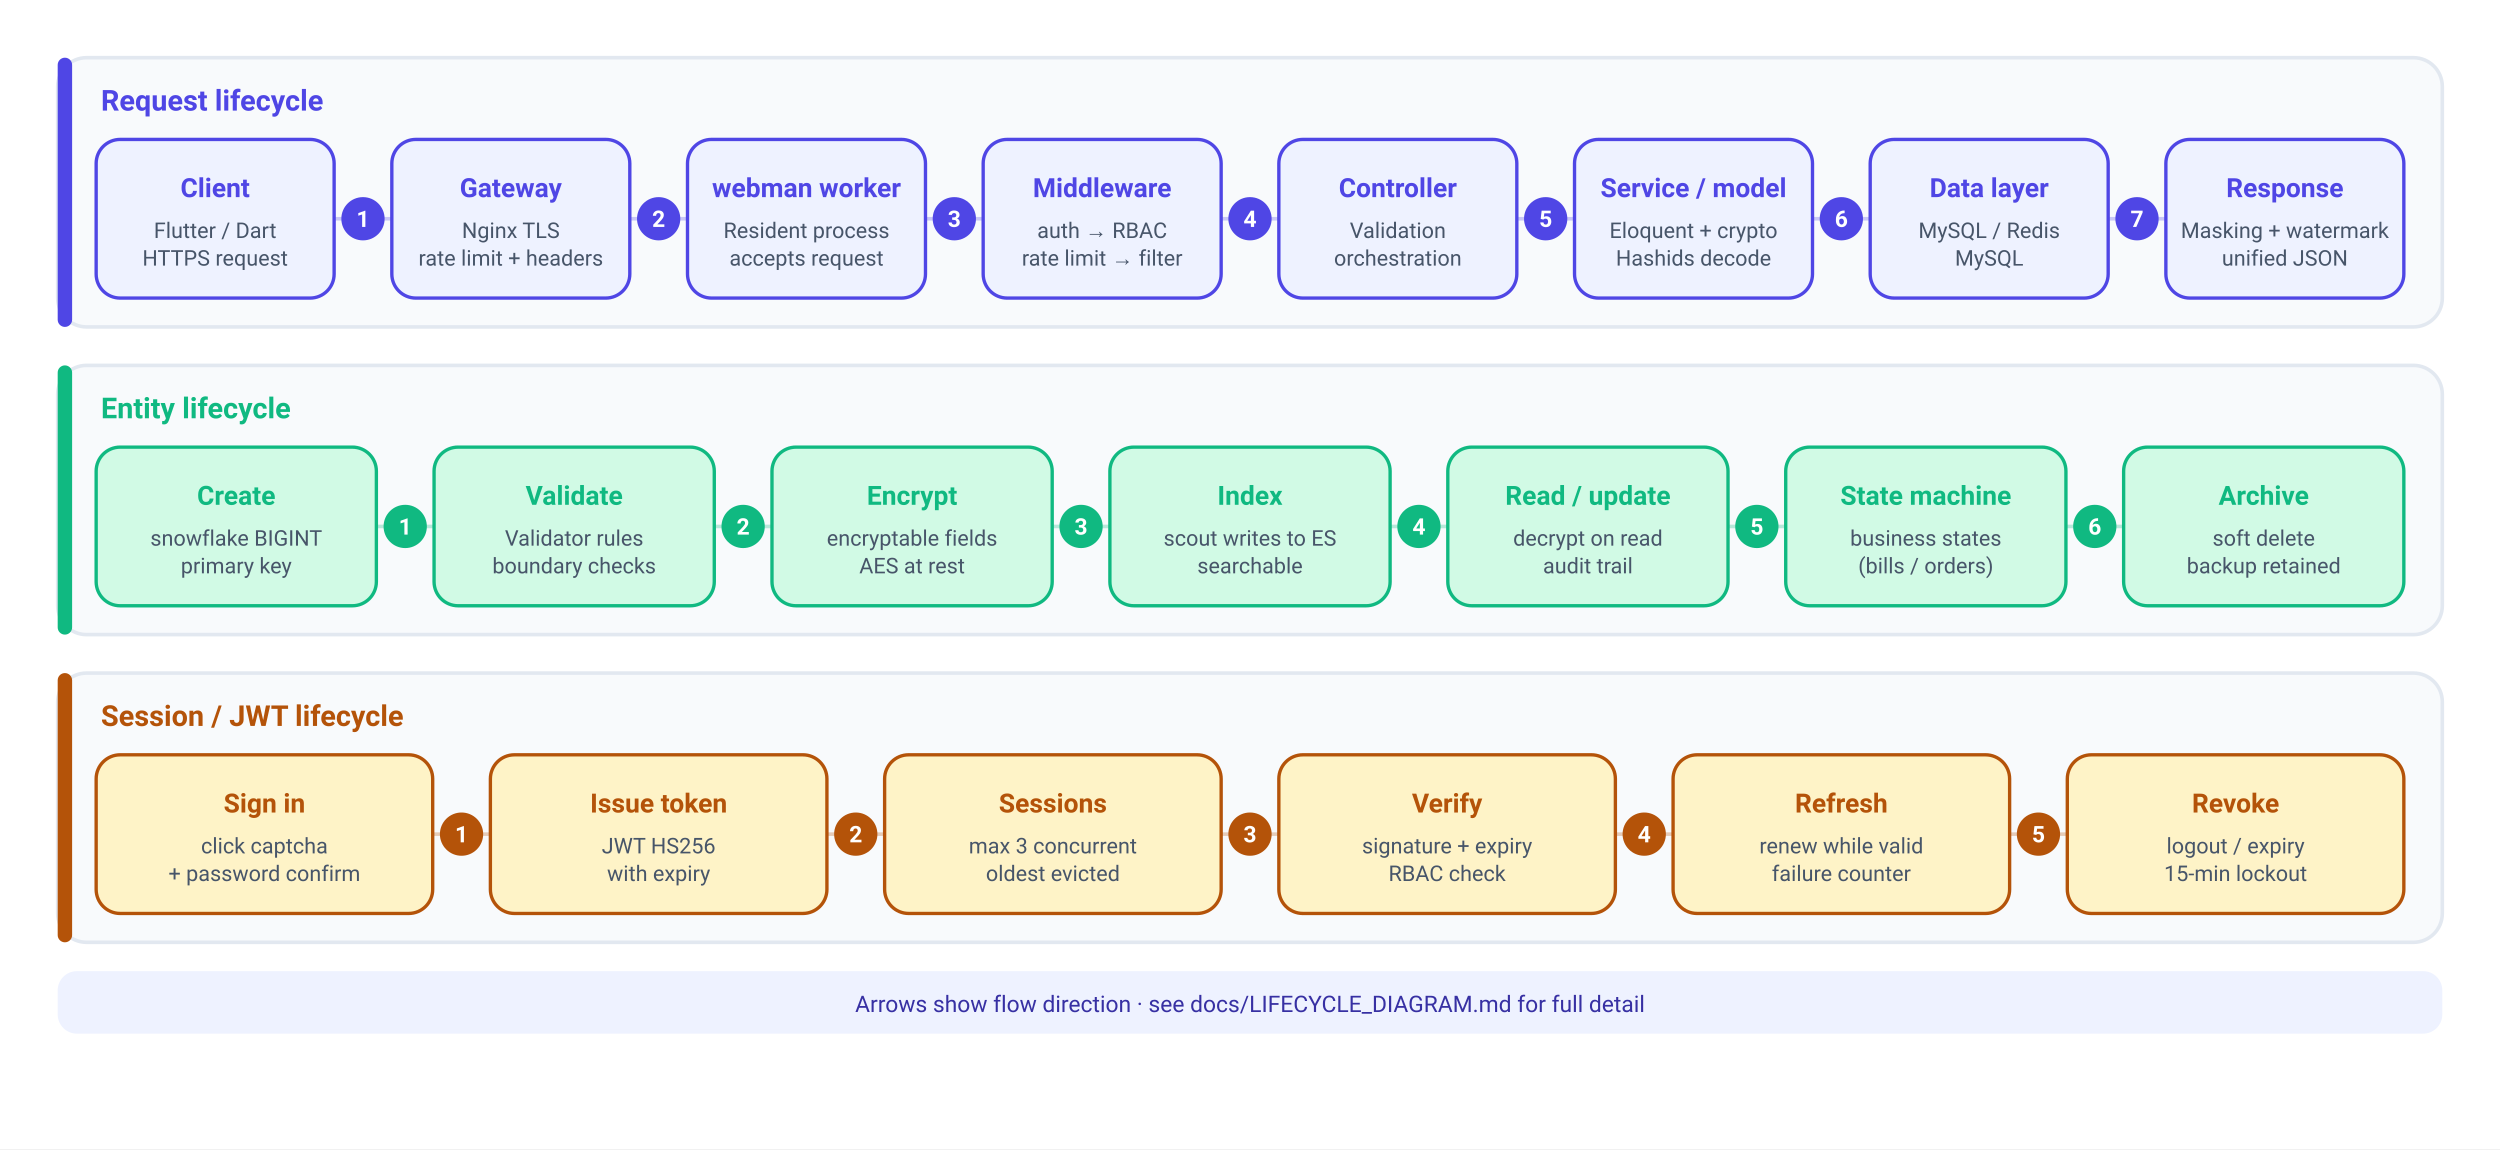
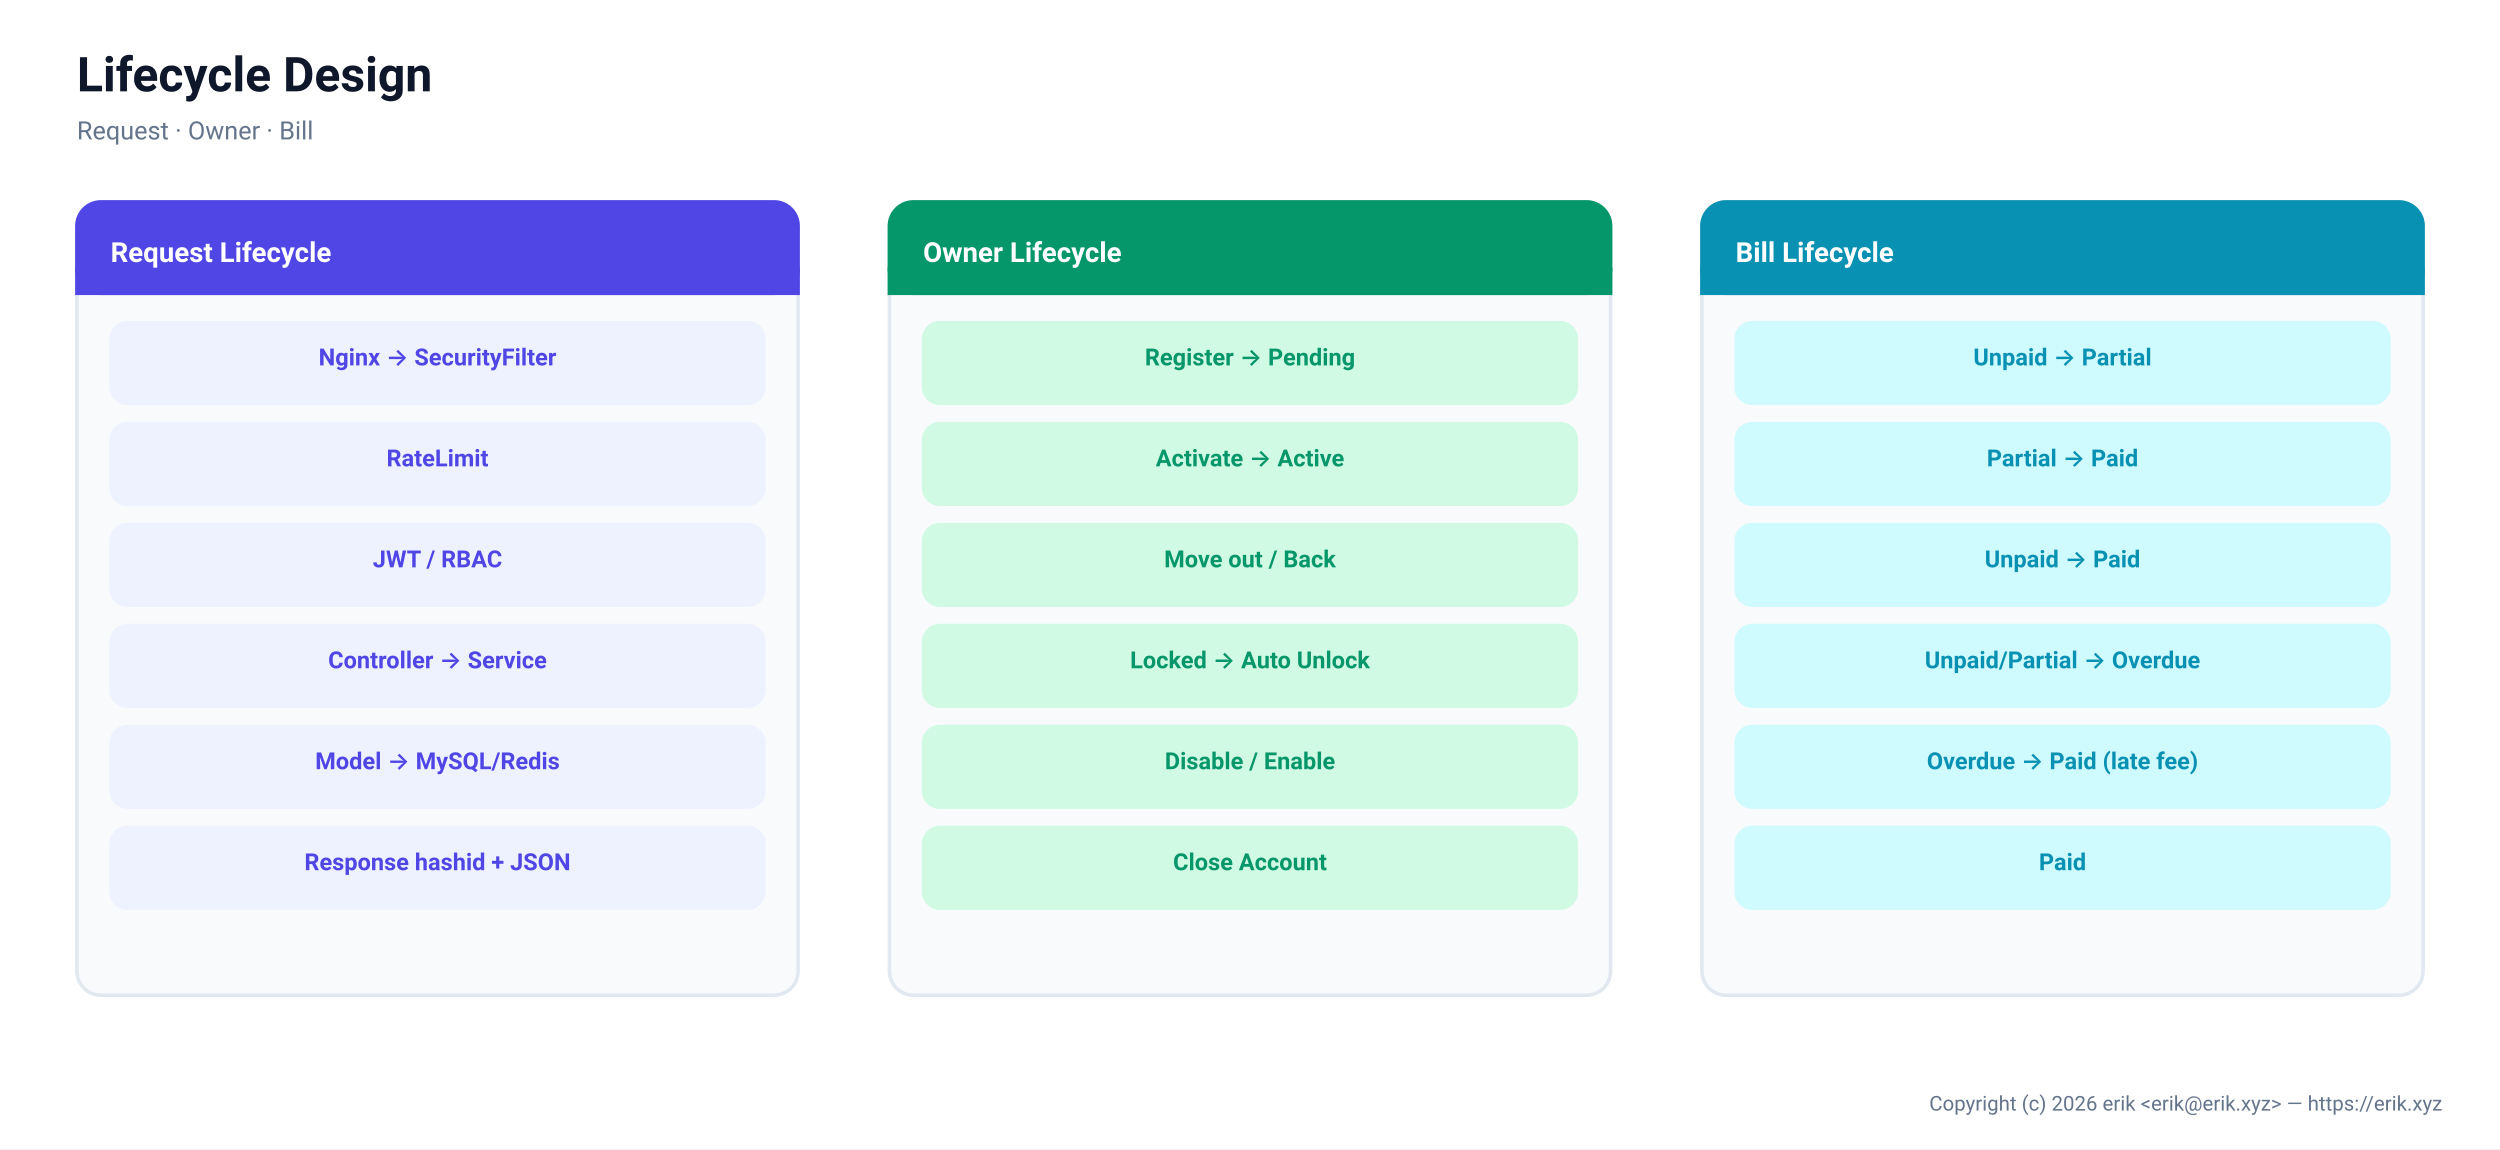
<svg xmlns="http://www.w3.org/2000/svg" viewBox="0 0 1040 478" width="1040" height="478" role="img">
-   <defs>
-     <marker id="arrow" viewBox="0 0 10 10" refX="9" refY="5" markerWidth="6" markerHeight="6" orient="auto-start-reverse">
-       <path d="M0 0L10 5L0 10z" fill="#C7D2FE" />
-     </marker>
-     <marker id="arroww" viewBox="0 0 10 10" refX="9" refY="5" markerWidth="5.5" markerHeight="5.5" orient="auto-start-reverse">
-       <path d="M0 0L10 5L0 10z" fill="#FFFFFF" />
-     </marker>
-   </defs>
-   <rect width="1040" height="478" fill="#FFFFFF" />
-   <rect x="24" y="24" width="992" height="112" rx="12" fill="#F8FAFC" stroke="#E2E8F0" stroke-width="1.5" />
-   <rect x="24" y="24" width="6" height="112" rx="3" fill="#4F46E5" />
-   <text x="42" y="46" font-family="system-ui,-apple-system,'Segoe UI',Roboto,'Helvetica Neue',Arial,'Noto Sans',sans-serif" font-size="12" fill="#4F46E5" text-anchor="start" font-weight="700">Request lifecycle</text>
-   <path d="M48 91.0L1000.0 91.0" fill="none" stroke="#4F46E5" stroke-width="1.5" opacity=".28" />
-   <rect x="40.0" y="58" width="99.0" height="66" rx="10" fill="#EEF2FF" stroke="#4F46E5" stroke-width="1.4" />
-   <text x="89.5" y="82" font-family="system-ui,-apple-system,'Segoe UI',Roboto,'Helvetica Neue',Arial,'Noto Sans',sans-serif" font-size="11" fill="#4F46E5" text-anchor="middle" font-weight="700">Client</text>
-   <text x="89.5" y="99.0" font-family="system-ui,-apple-system,'Segoe UI',Roboto,'Helvetica Neue',Arial,'Noto Sans',sans-serif" font-size="9" fill="#475569" text-anchor="middle" font-weight="400">Flutter / Dart</text>
-   <text x="89.5" y="110.5" font-family="system-ui,-apple-system,'Segoe UI',Roboto,'Helvetica Neue',Arial,'Noto Sans',sans-serif" font-size="9" fill="#475569" text-anchor="middle" font-weight="400">HTTPS request</text>
-   <circle cx="151.0" cy="91.0" r="9" fill="#4F46E5" />
-   <text x="151.0" y="94.4" font-family="system-ui,-apple-system,'Segoe UI',Roboto,'Helvetica Neue',Arial,'Noto Sans',sans-serif" font-size="9.5" fill="#FFFFFF" text-anchor="middle" font-weight="700">1</text>
-   <rect x="163.0" y="58" width="99.0" height="66" rx="10" fill="#EEF2FF" stroke="#4F46E5" stroke-width="1.4" />
-   <text x="212.5" y="82" font-family="system-ui,-apple-system,'Segoe UI',Roboto,'Helvetica Neue',Arial,'Noto Sans',sans-serif" font-size="11" fill="#4F46E5" text-anchor="middle" font-weight="700">Gateway</text>
-   <text x="212.5" y="99.0" font-family="system-ui,-apple-system,'Segoe UI',Roboto,'Helvetica Neue',Arial,'Noto Sans',sans-serif" font-size="9" fill="#475569" text-anchor="middle" font-weight="400">Nginx TLS</text>
-   <text x="212.5" y="110.5" font-family="system-ui,-apple-system,'Segoe UI',Roboto,'Helvetica Neue',Arial,'Noto Sans',sans-serif" font-size="9" fill="#475569" text-anchor="middle" font-weight="400">rate limit + headers</text>
-   <circle cx="274.0" cy="91.0" r="9" fill="#4F46E5" />
-   <text x="274.0" y="94.4" font-family="system-ui,-apple-system,'Segoe UI',Roboto,'Helvetica Neue',Arial,'Noto Sans',sans-serif" font-size="9.5" fill="#FFFFFF" text-anchor="middle" font-weight="700">2</text>
-   <rect x="286.0" y="58" width="99.0" height="66" rx="10" fill="#EEF2FF" stroke="#4F46E5" stroke-width="1.4" />
-   <text x="335.5" y="82" font-family="system-ui,-apple-system,'Segoe UI',Roboto,'Helvetica Neue',Arial,'Noto Sans',sans-serif" font-size="11" fill="#4F46E5" text-anchor="middle" font-weight="700">webman worker</text>
-   <text x="335.5" y="99.0" font-family="system-ui,-apple-system,'Segoe UI',Roboto,'Helvetica Neue',Arial,'Noto Sans',sans-serif" font-size="9" fill="#475569" text-anchor="middle" font-weight="400">Resident process</text>
-   <text x="335.5" y="110.5" font-family="system-ui,-apple-system,'Segoe UI',Roboto,'Helvetica Neue',Arial,'Noto Sans',sans-serif" font-size="9" fill="#475569" text-anchor="middle" font-weight="400">accepts request</text>
-   <circle cx="397.0" cy="91.0" r="9" fill="#4F46E5" />
-   <text x="397.0" y="94.4" font-family="system-ui,-apple-system,'Segoe UI',Roboto,'Helvetica Neue',Arial,'Noto Sans',sans-serif" font-size="9.5" fill="#FFFFFF" text-anchor="middle" font-weight="700">3</text>
-   <rect x="409.0" y="58" width="99.0" height="66" rx="10" fill="#EEF2FF" stroke="#4F46E5" stroke-width="1.4" />
-   <text x="458.5" y="82" font-family="system-ui,-apple-system,'Segoe UI',Roboto,'Helvetica Neue',Arial,'Noto Sans',sans-serif" font-size="11" fill="#4F46E5" text-anchor="middle" font-weight="700">Middleware</text>
-   <text x="458.5" y="99.0" font-family="system-ui,-apple-system,'Segoe UI',Roboto,'Helvetica Neue',Arial,'Noto Sans',sans-serif" font-size="9" fill="#475569" text-anchor="middle" font-weight="400">auth → RBAC</text>
-   <text x="458.5" y="110.5" font-family="system-ui,-apple-system,'Segoe UI',Roboto,'Helvetica Neue',Arial,'Noto Sans',sans-serif" font-size="9" fill="#475569" text-anchor="middle" font-weight="400">rate limit → filter</text>
-   <circle cx="520.0" cy="91.0" r="9" fill="#4F46E5" />
-   <text x="520.0" y="94.4" font-family="system-ui,-apple-system,'Segoe UI',Roboto,'Helvetica Neue',Arial,'Noto Sans',sans-serif" font-size="9.5" fill="#FFFFFF" text-anchor="middle" font-weight="700">4</text>
-   <rect x="532.0" y="58" width="99.0" height="66" rx="10" fill="#EEF2FF" stroke="#4F46E5" stroke-width="1.4" />
-   <text x="581.5" y="82" font-family="system-ui,-apple-system,'Segoe UI',Roboto,'Helvetica Neue',Arial,'Noto Sans',sans-serif" font-size="11" fill="#4F46E5" text-anchor="middle" font-weight="700">Controller</text>
-   <text x="581.5" y="99.0" font-family="system-ui,-apple-system,'Segoe UI',Roboto,'Helvetica Neue',Arial,'Noto Sans',sans-serif" font-size="9" fill="#475569" text-anchor="middle" font-weight="400">Validation</text>
-   <text x="581.5" y="110.5" font-family="system-ui,-apple-system,'Segoe UI',Roboto,'Helvetica Neue',Arial,'Noto Sans',sans-serif" font-size="9" fill="#475569" text-anchor="middle" font-weight="400">orchestration</text>
-   <circle cx="643.0" cy="91.0" r="9" fill="#4F46E5" />
-   <text x="643.0" y="94.4" font-family="system-ui,-apple-system,'Segoe UI',Roboto,'Helvetica Neue',Arial,'Noto Sans',sans-serif" font-size="9.5" fill="#FFFFFF" text-anchor="middle" font-weight="700">5</text>
-   <rect x="655.0" y="58" width="99.0" height="66" rx="10" fill="#EEF2FF" stroke="#4F46E5" stroke-width="1.4" />
-   <text x="704.5" y="82" font-family="system-ui,-apple-system,'Segoe UI',Roboto,'Helvetica Neue',Arial,'Noto Sans',sans-serif" font-size="11" fill="#4F46E5" text-anchor="middle" font-weight="700">Service / model</text>
-   <text x="704.5" y="99.0" font-family="system-ui,-apple-system,'Segoe UI',Roboto,'Helvetica Neue',Arial,'Noto Sans',sans-serif" font-size="9" fill="#475569" text-anchor="middle" font-weight="400">Eloquent + crypto</text>
-   <text x="704.5" y="110.5" font-family="system-ui,-apple-system,'Segoe UI',Roboto,'Helvetica Neue',Arial,'Noto Sans',sans-serif" font-size="9" fill="#475569" text-anchor="middle" font-weight="400">Hashids decode</text>
-   <circle cx="766.0" cy="91.0" r="9" fill="#4F46E5" />
-   <text x="766.0" y="94.4" font-family="system-ui,-apple-system,'Segoe UI',Roboto,'Helvetica Neue',Arial,'Noto Sans',sans-serif" font-size="9.5" fill="#FFFFFF" text-anchor="middle" font-weight="700">6</text>
-   <rect x="778.0" y="58" width="99.0" height="66" rx="10" fill="#EEF2FF" stroke="#4F46E5" stroke-width="1.4" />
-   <text x="827.5" y="82" font-family="system-ui,-apple-system,'Segoe UI',Roboto,'Helvetica Neue',Arial,'Noto Sans',sans-serif" font-size="11" fill="#4F46E5" text-anchor="middle" font-weight="700">Data layer</text>
-   <text x="827.5" y="99.0" font-family="system-ui,-apple-system,'Segoe UI',Roboto,'Helvetica Neue',Arial,'Noto Sans',sans-serif" font-size="9" fill="#475569" text-anchor="middle" font-weight="400">MySQL / Redis</text>
-   <text x="827.5" y="110.5" font-family="system-ui,-apple-system,'Segoe UI',Roboto,'Helvetica Neue',Arial,'Noto Sans',sans-serif" font-size="9" fill="#475569" text-anchor="middle" font-weight="400">MySQL</text>
-   <circle cx="889.0" cy="91.0" r="9" fill="#4F46E5" />
-   <text x="889.0" y="94.4" font-family="system-ui,-apple-system,'Segoe UI',Roboto,'Helvetica Neue',Arial,'Noto Sans',sans-serif" font-size="9.5" fill="#FFFFFF" text-anchor="middle" font-weight="700">7</text>
-   <rect x="901.0" y="58" width="99.0" height="66" rx="10" fill="#EEF2FF" stroke="#4F46E5" stroke-width="1.4" />
-   <text x="950.5" y="82" font-family="system-ui,-apple-system,'Segoe UI',Roboto,'Helvetica Neue',Arial,'Noto Sans',sans-serif" font-size="11" fill="#4F46E5" text-anchor="middle" font-weight="700">Response</text>
-   <text x="950.5" y="99.0" font-family="system-ui,-apple-system,'Segoe UI',Roboto,'Helvetica Neue',Arial,'Noto Sans',sans-serif" font-size="9" fill="#475569" text-anchor="middle" font-weight="400">Masking + watermark</text>
-   <text x="950.5" y="110.5" font-family="system-ui,-apple-system,'Segoe UI',Roboto,'Helvetica Neue',Arial,'Noto Sans',sans-serif" font-size="9" fill="#475569" text-anchor="middle" font-weight="400">unified JSON</text>
-   <rect x="24" y="152" width="992" height="112" rx="12" fill="#F8FAFC" stroke="#E2E8F0" stroke-width="1.5" />
-   <rect x="24" y="152" width="6" height="112" rx="3" fill="#10B981" />
-   <text x="42" y="174" font-family="system-ui,-apple-system,'Segoe UI',Roboto,'Helvetica Neue',Arial,'Noto Sans',sans-serif" font-size="12" fill="#10B981" text-anchor="start" font-weight="700">Entity lifecycle</text>
-   <path d="M48 219.0L1000.0 219.0" fill="none" stroke="#10B981" stroke-width="1.5" opacity=".28" />
-   <rect x="40.0" y="186" width="116.571" height="66" rx="10" fill="#D1FAE5" stroke="#10B981" stroke-width="1.4" />
-   <text x="98.286" y="210" font-family="system-ui,-apple-system,'Segoe UI',Roboto,'Helvetica Neue',Arial,'Noto Sans',sans-serif" font-size="11" fill="#10B981" text-anchor="middle" font-weight="700">Create</text>
-   <text x="98.286" y="227.0" font-family="system-ui,-apple-system,'Segoe UI',Roboto,'Helvetica Neue',Arial,'Noto Sans',sans-serif" font-size="9" fill="#475569" text-anchor="middle" font-weight="400">snowflake BIGINT</text>
-   <text x="98.286" y="238.5" font-family="system-ui,-apple-system,'Segoe UI',Roboto,'Helvetica Neue',Arial,'Noto Sans',sans-serif" font-size="9" fill="#475569" text-anchor="middle" font-weight="400">primary key</text>
-   <circle cx="168.571" cy="219.0" r="9" fill="#10B981" />
-   <text x="168.571" y="222.4" font-family="system-ui,-apple-system,'Segoe UI',Roboto,'Helvetica Neue',Arial,'Noto Sans',sans-serif" font-size="9.5" fill="#FFFFFF" text-anchor="middle" font-weight="700">1</text>
-   <rect x="180.571" y="186" width="116.571" height="66" rx="10" fill="#D1FAE5" stroke="#10B981" stroke-width="1.4" />
-   <text x="238.857" y="210" font-family="system-ui,-apple-system,'Segoe UI',Roboto,'Helvetica Neue',Arial,'Noto Sans',sans-serif" font-size="11" fill="#10B981" text-anchor="middle" font-weight="700">Validate</text>
-   <text x="238.857" y="227.0" font-family="system-ui,-apple-system,'Segoe UI',Roboto,'Helvetica Neue',Arial,'Noto Sans',sans-serif" font-size="9" fill="#475569" text-anchor="middle" font-weight="400">Validator rules</text>
-   <text x="238.857" y="238.5" font-family="system-ui,-apple-system,'Segoe UI',Roboto,'Helvetica Neue',Arial,'Noto Sans',sans-serif" font-size="9" fill="#475569" text-anchor="middle" font-weight="400">boundary checks</text>
-   <circle cx="309.143" cy="219.0" r="9" fill="#10B981" />
-   <text x="309.143" y="222.4" font-family="system-ui,-apple-system,'Segoe UI',Roboto,'Helvetica Neue',Arial,'Noto Sans',sans-serif" font-size="9.5" fill="#FFFFFF" text-anchor="middle" font-weight="700">2</text>
-   <rect x="321.143" y="186" width="116.571" height="66" rx="10" fill="#D1FAE5" stroke="#10B981" stroke-width="1.4" />
-   <text x="379.429" y="210" font-family="system-ui,-apple-system,'Segoe UI',Roboto,'Helvetica Neue',Arial,'Noto Sans',sans-serif" font-size="11" fill="#10B981" text-anchor="middle" font-weight="700">Encrypt</text>
-   <text x="379.429" y="227.0" font-family="system-ui,-apple-system,'Segoe UI',Roboto,'Helvetica Neue',Arial,'Noto Sans',sans-serif" font-size="9" fill="#475569" text-anchor="middle" font-weight="400">encryptable fields</text>
-   <text x="379.429" y="238.5" font-family="system-ui,-apple-system,'Segoe UI',Roboto,'Helvetica Neue',Arial,'Noto Sans',sans-serif" font-size="9" fill="#475569" text-anchor="middle" font-weight="400">AES at rest</text>
-   <circle cx="449.714" cy="219.0" r="9" fill="#10B981" />
-   <text x="449.714" y="222.4" font-family="system-ui,-apple-system,'Segoe UI',Roboto,'Helvetica Neue',Arial,'Noto Sans',sans-serif" font-size="9.5" fill="#FFFFFF" text-anchor="middle" font-weight="700">3</text>
-   <rect x="461.714" y="186" width="116.571" height="66" rx="10" fill="#D1FAE5" stroke="#10B981" stroke-width="1.4" />
-   <text x="520.0" y="210" font-family="system-ui,-apple-system,'Segoe UI',Roboto,'Helvetica Neue',Arial,'Noto Sans',sans-serif" font-size="11" fill="#10B981" text-anchor="middle" font-weight="700">Index</text>
-   <text x="520.0" y="227.0" font-family="system-ui,-apple-system,'Segoe UI',Roboto,'Helvetica Neue',Arial,'Noto Sans',sans-serif" font-size="9" fill="#475569" text-anchor="middle" font-weight="400">scout writes to ES</text>
-   <text x="520.0" y="238.5" font-family="system-ui,-apple-system,'Segoe UI',Roboto,'Helvetica Neue',Arial,'Noto Sans',sans-serif" font-size="9" fill="#475569" text-anchor="middle" font-weight="400">searchable</text>
-   <circle cx="590.286" cy="219.0" r="9" fill="#10B981" />
-   <text x="590.286" y="222.4" font-family="system-ui,-apple-system,'Segoe UI',Roboto,'Helvetica Neue',Arial,'Noto Sans',sans-serif" font-size="9.5" fill="#FFFFFF" text-anchor="middle" font-weight="700">4</text>
-   <rect x="602.286" y="186" width="116.571" height="66" rx="10" fill="#D1FAE5" stroke="#10B981" stroke-width="1.4" />
-   <text x="660.571" y="210" font-family="system-ui,-apple-system,'Segoe UI',Roboto,'Helvetica Neue',Arial,'Noto Sans',sans-serif" font-size="11" fill="#10B981" text-anchor="middle" font-weight="700">Read / update</text>
-   <text x="660.571" y="227.0" font-family="system-ui,-apple-system,'Segoe UI',Roboto,'Helvetica Neue',Arial,'Noto Sans',sans-serif" font-size="9" fill="#475569" text-anchor="middle" font-weight="400">decrypt on read</text>
-   <text x="660.571" y="238.5" font-family="system-ui,-apple-system,'Segoe UI',Roboto,'Helvetica Neue',Arial,'Noto Sans',sans-serif" font-size="9" fill="#475569" text-anchor="middle" font-weight="400">audit trail</text>
-   <circle cx="730.857" cy="219.0" r="9" fill="#10B981" />
-   <text x="730.857" y="222.4" font-family="system-ui,-apple-system,'Segoe UI',Roboto,'Helvetica Neue',Arial,'Noto Sans',sans-serif" font-size="9.5" fill="#FFFFFF" text-anchor="middle" font-weight="700">5</text>
-   <rect x="742.857" y="186" width="116.571" height="66" rx="10" fill="#D1FAE5" stroke="#10B981" stroke-width="1.4" />
-   <text x="801.143" y="210" font-family="system-ui,-apple-system,'Segoe UI',Roboto,'Helvetica Neue',Arial,'Noto Sans',sans-serif" font-size="11" fill="#10B981" text-anchor="middle" font-weight="700">State machine</text>
-   <text x="801.143" y="227.0" font-family="system-ui,-apple-system,'Segoe UI',Roboto,'Helvetica Neue',Arial,'Noto Sans',sans-serif" font-size="9" fill="#475569" text-anchor="middle" font-weight="400">business states</text>
-   <text x="801.143" y="238.5" font-family="system-ui,-apple-system,'Segoe UI',Roboto,'Helvetica Neue',Arial,'Noto Sans',sans-serif" font-size="9" fill="#475569" text-anchor="middle" font-weight="400">(bills / orders)</text>
-   <circle cx="871.429" cy="219.0" r="9" fill="#10B981" />
-   <text x="871.429" y="222.4" font-family="system-ui,-apple-system,'Segoe UI',Roboto,'Helvetica Neue',Arial,'Noto Sans',sans-serif" font-size="9.5" fill="#FFFFFF" text-anchor="middle" font-weight="700">6</text>
-   <rect x="883.429" y="186" width="116.571" height="66" rx="10" fill="#D1FAE5" stroke="#10B981" stroke-width="1.4" />
-   <text x="941.714" y="210" font-family="system-ui,-apple-system,'Segoe UI',Roboto,'Helvetica Neue',Arial,'Noto Sans',sans-serif" font-size="11" fill="#10B981" text-anchor="middle" font-weight="700">Archive</text>
-   <text x="941.714" y="227.0" font-family="system-ui,-apple-system,'Segoe UI',Roboto,'Helvetica Neue',Arial,'Noto Sans',sans-serif" font-size="9" fill="#475569" text-anchor="middle" font-weight="400">soft delete</text>
-   <text x="941.714" y="238.5" font-family="system-ui,-apple-system,'Segoe UI',Roboto,'Helvetica Neue',Arial,'Noto Sans',sans-serif" font-size="9" fill="#475569" text-anchor="middle" font-weight="400">backup retained</text>
-   <rect x="24" y="280" width="992" height="112" rx="12" fill="#F8FAFC" stroke="#E2E8F0" stroke-width="1.5" />
-   <rect x="24" y="280" width="6" height="112" rx="3" fill="#B45309" />
-   <text x="42" y="302" font-family="system-ui,-apple-system,'Segoe UI',Roboto,'Helvetica Neue',Arial,'Noto Sans',sans-serif" font-size="12" fill="#B45309" text-anchor="start" font-weight="700">Session / JWT lifecycle</text>
-   <path d="M48 347.0L1000.0 347.0" fill="none" stroke="#B45309" stroke-width="1.5" opacity=".28" />
-   <rect x="40.0" y="314" width="140.0" height="66" rx="10" fill="#FEF3C7" stroke="#B45309" stroke-width="1.4" />
-   <text x="110.0" y="338" font-family="system-ui,-apple-system,'Segoe UI',Roboto,'Helvetica Neue',Arial,'Noto Sans',sans-serif" font-size="11" fill="#B45309" text-anchor="middle" font-weight="700">Sign in</text>
-   <text x="110.0" y="355.0" font-family="system-ui,-apple-system,'Segoe UI',Roboto,'Helvetica Neue',Arial,'Noto Sans',sans-serif" font-size="9" fill="#475569" text-anchor="middle" font-weight="400">click captcha</text>
-   <text x="110.0" y="366.5" font-family="system-ui,-apple-system,'Segoe UI',Roboto,'Helvetica Neue',Arial,'Noto Sans',sans-serif" font-size="9" fill="#475569" text-anchor="middle" font-weight="400">+ password confirm</text>
-   <circle cx="192.0" cy="347.0" r="9" fill="#B45309" />
-   <text x="192.0" y="350.4" font-family="system-ui,-apple-system,'Segoe UI',Roboto,'Helvetica Neue',Arial,'Noto Sans',sans-serif" font-size="9.5" fill="#FFFFFF" text-anchor="middle" font-weight="700">1</text>
-   <rect x="204.0" y="314" width="140.0" height="66" rx="10" fill="#FEF3C7" stroke="#B45309" stroke-width="1.4" />
-   <text x="274.0" y="338" font-family="system-ui,-apple-system,'Segoe UI',Roboto,'Helvetica Neue',Arial,'Noto Sans',sans-serif" font-size="11" fill="#B45309" text-anchor="middle" font-weight="700">Issue token</text>
-   <text x="274.0" y="355.0" font-family="system-ui,-apple-system,'Segoe UI',Roboto,'Helvetica Neue',Arial,'Noto Sans',sans-serif" font-size="9" fill="#475569" text-anchor="middle" font-weight="400">JWT HS256</text>
-   <text x="274.0" y="366.5" font-family="system-ui,-apple-system,'Segoe UI',Roboto,'Helvetica Neue',Arial,'Noto Sans',sans-serif" font-size="9" fill="#475569" text-anchor="middle" font-weight="400">with expiry</text>
-   <circle cx="356.0" cy="347.0" r="9" fill="#B45309" />
-   <text x="356.0" y="350.4" font-family="system-ui,-apple-system,'Segoe UI',Roboto,'Helvetica Neue',Arial,'Noto Sans',sans-serif" font-size="9.5" fill="#FFFFFF" text-anchor="middle" font-weight="700">2</text>
-   <rect x="368.0" y="314" width="140.0" height="66" rx="10" fill="#FEF3C7" stroke="#B45309" stroke-width="1.4" />
-   <text x="438.0" y="338" font-family="system-ui,-apple-system,'Segoe UI',Roboto,'Helvetica Neue',Arial,'Noto Sans',sans-serif" font-size="11" fill="#B45309" text-anchor="middle" font-weight="700">Sessions</text>
-   <text x="438.0" y="355.0" font-family="system-ui,-apple-system,'Segoe UI',Roboto,'Helvetica Neue',Arial,'Noto Sans',sans-serif" font-size="9" fill="#475569" text-anchor="middle" font-weight="400">max 3 concurrent</text>
-   <text x="438.0" y="366.5" font-family="system-ui,-apple-system,'Segoe UI',Roboto,'Helvetica Neue',Arial,'Noto Sans',sans-serif" font-size="9" fill="#475569" text-anchor="middle" font-weight="400">oldest evicted</text>
-   <circle cx="520.0" cy="347.0" r="9" fill="#B45309" />
-   <text x="520.0" y="350.4" font-family="system-ui,-apple-system,'Segoe UI',Roboto,'Helvetica Neue',Arial,'Noto Sans',sans-serif" font-size="9.5" fill="#FFFFFF" text-anchor="middle" font-weight="700">3</text>
-   <rect x="532.0" y="314" width="140.0" height="66" rx="10" fill="#FEF3C7" stroke="#B45309" stroke-width="1.4" />
-   <text x="602.0" y="338" font-family="system-ui,-apple-system,'Segoe UI',Roboto,'Helvetica Neue',Arial,'Noto Sans',sans-serif" font-size="11" fill="#B45309" text-anchor="middle" font-weight="700">Verify</text>
-   <text x="602.0" y="355.0" font-family="system-ui,-apple-system,'Segoe UI',Roboto,'Helvetica Neue',Arial,'Noto Sans',sans-serif" font-size="9" fill="#475569" text-anchor="middle" font-weight="400">signature + expiry</text>
-   <text x="602.0" y="366.5" font-family="system-ui,-apple-system,'Segoe UI',Roboto,'Helvetica Neue',Arial,'Noto Sans',sans-serif" font-size="9" fill="#475569" text-anchor="middle" font-weight="400">RBAC check</text>
-   <circle cx="684.0" cy="347.0" r="9" fill="#B45309" />
-   <text x="684.0" y="350.4" font-family="system-ui,-apple-system,'Segoe UI',Roboto,'Helvetica Neue',Arial,'Noto Sans',sans-serif" font-size="9.5" fill="#FFFFFF" text-anchor="middle" font-weight="700">4</text>
-   <rect x="696.0" y="314" width="140.0" height="66" rx="10" fill="#FEF3C7" stroke="#B45309" stroke-width="1.4" />
-   <text x="766.0" y="338" font-family="system-ui,-apple-system,'Segoe UI',Roboto,'Helvetica Neue',Arial,'Noto Sans',sans-serif" font-size="11" fill="#B45309" text-anchor="middle" font-weight="700">Refresh</text>
-   <text x="766.0" y="355.0" font-family="system-ui,-apple-system,'Segoe UI',Roboto,'Helvetica Neue',Arial,'Noto Sans',sans-serif" font-size="9" fill="#475569" text-anchor="middle" font-weight="400">renew while valid</text>
-   <text x="766.0" y="366.5" font-family="system-ui,-apple-system,'Segoe UI',Roboto,'Helvetica Neue',Arial,'Noto Sans',sans-serif" font-size="9" fill="#475569" text-anchor="middle" font-weight="400">failure counter</text>
-   <circle cx="848.0" cy="347.0" r="9" fill="#B45309" />
-   <text x="848.0" y="350.4" font-family="system-ui,-apple-system,'Segoe UI',Roboto,'Helvetica Neue',Arial,'Noto Sans',sans-serif" font-size="9.5" fill="#FFFFFF" text-anchor="middle" font-weight="700">5</text>
-   <rect x="860.0" y="314" width="140.0" height="66" rx="10" fill="#FEF3C7" stroke="#B45309" stroke-width="1.4" />
-   <text x="930.0" y="338" font-family="system-ui,-apple-system,'Segoe UI',Roboto,'Helvetica Neue',Arial,'Noto Sans',sans-serif" font-size="11" fill="#B45309" text-anchor="middle" font-weight="700">Revoke</text>
-   <text x="930.0" y="355.0" font-family="system-ui,-apple-system,'Segoe UI',Roboto,'Helvetica Neue',Arial,'Noto Sans',sans-serif" font-size="9" fill="#475569" text-anchor="middle" font-weight="400">logout / expiry</text>
-   <text x="930.0" y="366.5" font-family="system-ui,-apple-system,'Segoe UI',Roboto,'Helvetica Neue',Arial,'Noto Sans',sans-serif" font-size="9" fill="#475569" text-anchor="middle" font-weight="400">15-min lockout</text>
-   <rect x="24" y="404" width="992" height="26" rx="8" fill="#EEF2FF" />
-   <text x="520.0" y="421" font-family="system-ui,-apple-system,'Segoe UI',Roboto,'Helvetica Neue',Arial,'Noto Sans',sans-serif" font-size="9.5" fill="#3730A3" text-anchor="middle" font-weight="400">Arrows show flow direction · see docs/LIFECYCLE_DIAGRAM.md for full detail</text>
+   <rect x="0" y="0" width="1040" height="478" rx="0" fill="#FFFFFF" stroke="none" stroke-width="0" />
+   <text x="32" y="38" font-family="'PingFang SC','Microsoft YaHei','Hiragino Sans GB','Noto Sans SC','Source Han Sans SC',system-ui,-apple-system,'Segoe UI',Roboto,sans-serif" font-size="20" fill="#0F172A" text-anchor="start" font-weight="700">Lifecycle Design</text>
+   <text x="32" y="58" font-family="'PingFang SC','Microsoft YaHei','Hiragino Sans GB','Noto Sans SC','Source Han Sans SC',system-ui,-apple-system,'Segoe UI',Roboto,sans-serif" font-size="10.5" fill="#64748B" text-anchor="start" font-weight="400">Request · Owner · Bill</text>
+   <rect x="32" y="84" width="300" height="330" rx="10" fill="#F8FAFC" stroke="#E2E8F0" stroke-width="1.5" />
+   <rect x="32" y="84" width="300" height="38" rx="10" fill="#4F46E5" stroke="#4F46E5" stroke-width="1.5" />
+   <rect x="32" y="112" width="300" height="10" rx="0" fill="#4F46E5" stroke="#4F46E5" stroke-width="1.5" />
+   <text x="46" y="109" font-family="'PingFang SC','Microsoft YaHei','Hiragino Sans GB','Noto Sans SC','Source Han Sans SC',system-ui,-apple-system,'Segoe UI',Roboto,sans-serif" font-size="11.5" fill="#FFFFFF" text-anchor="start" font-weight="700">Request Lifecycle</text>
+   <rect x="46.0" y="134" width="272.0" height="34" rx="7" fill="#EEF2FF" stroke="#EEF2FF" stroke-width="1" />
+   <text x="182.0" y="152" font-family="'PingFang SC','Microsoft YaHei','Hiragino Sans GB','Noto Sans SC','Source Han Sans SC',system-ui,-apple-system,'Segoe UI',Roboto,sans-serif" font-size="9.8" fill="#4F46E5" text-anchor="middle" font-weight="600">Nginx → SecurityFilter</text>
+   <rect x="46.0" y="176" width="272.0" height="34" rx="7" fill="#EEF2FF" stroke="#EEF2FF" stroke-width="1" />
+   <text x="182.0" y="194" font-family="'PingFang SC','Microsoft YaHei','Hiragino Sans GB','Noto Sans SC','Source Han Sans SC',system-ui,-apple-system,'Segoe UI',Roboto,sans-serif" font-size="9.8" fill="#4F46E5" text-anchor="middle" font-weight="600">RateLimit</text>
+   <rect x="46.0" y="218" width="272.0" height="34" rx="7" fill="#EEF2FF" stroke="#EEF2FF" stroke-width="1" />
+   <text x="182.0" y="236" font-family="'PingFang SC','Microsoft YaHei','Hiragino Sans GB','Noto Sans SC','Source Han Sans SC',system-ui,-apple-system,'Segoe UI',Roboto,sans-serif" font-size="9.8" fill="#4F46E5" text-anchor="middle" font-weight="600">JWT / RBAC</text>
+   <rect x="46.0" y="260" width="272.0" height="34" rx="7" fill="#EEF2FF" stroke="#EEF2FF" stroke-width="1" />
+   <text x="182.0" y="278" font-family="'PingFang SC','Microsoft YaHei','Hiragino Sans GB','Noto Sans SC','Source Han Sans SC',system-ui,-apple-system,'Segoe UI',Roboto,sans-serif" font-size="9.8" fill="#4F46E5" text-anchor="middle" font-weight="600">Controller → Service</text>
+   <rect x="46.0" y="302" width="272.0" height="34" rx="7" fill="#EEF2FF" stroke="#EEF2FF" stroke-width="1" />
+   <text x="182.0" y="320" font-family="'PingFang SC','Microsoft YaHei','Hiragino Sans GB','Noto Sans SC','Source Han Sans SC',system-ui,-apple-system,'Segoe UI',Roboto,sans-serif" font-size="9.8" fill="#4F46E5" text-anchor="middle" font-weight="600">Model → MySQL/Redis</text>
+   <rect x="46.0" y="344" width="272.0" height="34" rx="7" fill="#EEF2FF" stroke="#EEF2FF" stroke-width="1" />
+   <text x="182.0" y="362" font-family="'PingFang SC','Microsoft YaHei','Hiragino Sans GB','Noto Sans SC','Source Han Sans SC',system-ui,-apple-system,'Segoe UI',Roboto,sans-serif" font-size="9.8" fill="#4F46E5" text-anchor="middle" font-weight="600">Response hashid + JSON</text>
+   <rect x="370" y="84" width="300" height="330" rx="10" fill="#F8FAFC" stroke="#E2E8F0" stroke-width="1.5" />
+   <rect x="370" y="84" width="300" height="38" rx="10" fill="#059669" stroke="#059669" stroke-width="1.5" />
+   <rect x="370" y="112" width="300" height="10" rx="0" fill="#059669" stroke="#059669" stroke-width="1.5" />
+   <text x="384" y="109" font-family="'PingFang SC','Microsoft YaHei','Hiragino Sans GB','Noto Sans SC','Source Han Sans SC',system-ui,-apple-system,'Segoe UI',Roboto,sans-serif" font-size="11.5" fill="#FFFFFF" text-anchor="start" font-weight="700">Owner Lifecycle</text>
+   <rect x="384.0" y="134" width="272.0" height="34" rx="7" fill="#D1FAE5" stroke="#D1FAE5" stroke-width="1" />
+   <text x="520.0" y="152" font-family="'PingFang SC','Microsoft YaHei','Hiragino Sans GB','Noto Sans SC','Source Han Sans SC',system-ui,-apple-system,'Segoe UI',Roboto,sans-serif" font-size="9.8" fill="#059669" text-anchor="middle" font-weight="600">Register → Pending</text>
+   <rect x="384.0" y="176" width="272.0" height="34" rx="7" fill="#D1FAE5" stroke="#D1FAE5" stroke-width="1" />
+   <text x="520.0" y="194" font-family="'PingFang SC','Microsoft YaHei','Hiragino Sans GB','Noto Sans SC','Source Han Sans SC',system-ui,-apple-system,'Segoe UI',Roboto,sans-serif" font-size="9.8" fill="#059669" text-anchor="middle" font-weight="600">Activate → Active</text>
+   <rect x="384.0" y="218" width="272.0" height="34" rx="7" fill="#D1FAE5" stroke="#D1FAE5" stroke-width="1" />
+   <text x="520.0" y="236" font-family="'PingFang SC','Microsoft YaHei','Hiragino Sans GB','Noto Sans SC','Source Han Sans SC',system-ui,-apple-system,'Segoe UI',Roboto,sans-serif" font-size="9.8" fill="#059669" text-anchor="middle" font-weight="600">Move out / Back</text>
+   <rect x="384.0" y="260" width="272.0" height="34" rx="7" fill="#D1FAE5" stroke="#D1FAE5" stroke-width="1" />
+   <text x="520.0" y="278" font-family="'PingFang SC','Microsoft YaHei','Hiragino Sans GB','Noto Sans SC','Source Han Sans SC',system-ui,-apple-system,'Segoe UI',Roboto,sans-serif" font-size="9.8" fill="#059669" text-anchor="middle" font-weight="600">Locked → Auto Unlock</text>
+   <rect x="384.0" y="302" width="272.0" height="34" rx="7" fill="#D1FAE5" stroke="#D1FAE5" stroke-width="1" />
+   <text x="520.0" y="320" font-family="'PingFang SC','Microsoft YaHei','Hiragino Sans GB','Noto Sans SC','Source Han Sans SC',system-ui,-apple-system,'Segoe UI',Roboto,sans-serif" font-size="9.8" fill="#059669" text-anchor="middle" font-weight="600">Disable / Enable</text>
+   <rect x="384.0" y="344" width="272.0" height="34" rx="7" fill="#D1FAE5" stroke="#D1FAE5" stroke-width="1" />
+   <text x="520.0" y="362" font-family="'PingFang SC','Microsoft YaHei','Hiragino Sans GB','Noto Sans SC','Source Han Sans SC',system-ui,-apple-system,'Segoe UI',Roboto,sans-serif" font-size="9.8" fill="#059669" text-anchor="middle" font-weight="600">Close Account</text>
+   <rect x="708" y="84" width="300" height="330" rx="10" fill="#F8FAFC" stroke="#E2E8F0" stroke-width="1.5" />
+   <rect x="708" y="84" width="300" height="38" rx="10" fill="#0891B2" stroke="#0891B2" stroke-width="1.5" />
+   <rect x="708" y="112" width="300" height="10" rx="0" fill="#0891B2" stroke="#0891B2" stroke-width="1.5" />
+   <text x="722" y="109" font-family="'PingFang SC','Microsoft YaHei','Hiragino Sans GB','Noto Sans SC','Source Han Sans SC',system-ui,-apple-system,'Segoe UI',Roboto,sans-serif" font-size="11.5" fill="#FFFFFF" text-anchor="start" font-weight="700">Bill Lifecycle</text>
+   <rect x="722.0" y="134" width="272.0" height="34" rx="7" fill="#CFFAFE" stroke="#CFFAFE" stroke-width="1" />
+   <text x="858.0" y="152" font-family="'PingFang SC','Microsoft YaHei','Hiragino Sans GB','Noto Sans SC','Source Han Sans SC',system-ui,-apple-system,'Segoe UI',Roboto,sans-serif" font-size="9.8" fill="#0891B2" text-anchor="middle" font-weight="600">Unpaid → Partial</text>
+   <rect x="722.0" y="176" width="272.0" height="34" rx="7" fill="#CFFAFE" stroke="#CFFAFE" stroke-width="1" />
+   <text x="858.0" y="194" font-family="'PingFang SC','Microsoft YaHei','Hiragino Sans GB','Noto Sans SC','Source Han Sans SC',system-ui,-apple-system,'Segoe UI',Roboto,sans-serif" font-size="9.8" fill="#0891B2" text-anchor="middle" font-weight="600">Partial → Paid</text>
+   <rect x="722.0" y="218" width="272.0" height="34" rx="7" fill="#CFFAFE" stroke="#CFFAFE" stroke-width="1" />
+   <text x="858.0" y="236" font-family="'PingFang SC','Microsoft YaHei','Hiragino Sans GB','Noto Sans SC','Source Han Sans SC',system-ui,-apple-system,'Segoe UI',Roboto,sans-serif" font-size="9.8" fill="#0891B2" text-anchor="middle" font-weight="600">Unpaid → Paid</text>
+   <rect x="722.0" y="260" width="272.0" height="34" rx="7" fill="#CFFAFE" stroke="#CFFAFE" stroke-width="1" />
+   <text x="858.0" y="278" font-family="'PingFang SC','Microsoft YaHei','Hiragino Sans GB','Noto Sans SC','Source Han Sans SC',system-ui,-apple-system,'Segoe UI',Roboto,sans-serif" font-size="9.8" fill="#0891B2" text-anchor="middle" font-weight="600">Unpaid/Partial → Overdue</text>
+   <rect x="722.0" y="302" width="272.0" height="34" rx="7" fill="#CFFAFE" stroke="#CFFAFE" stroke-width="1" />
+   <text x="858.0" y="320" font-family="'PingFang SC','Microsoft YaHei','Hiragino Sans GB','Noto Sans SC','Source Han Sans SC',system-ui,-apple-system,'Segoe UI',Roboto,sans-serif" font-size="9.8" fill="#0891B2" text-anchor="middle" font-weight="600">Overdue → Paid (late fee)</text>
+   <rect x="722.0" y="344" width="272.0" height="34" rx="7" fill="#CFFAFE" stroke="#CFFAFE" stroke-width="1" />
+   <text x="858.0" y="362" font-family="'PingFang SC','Microsoft YaHei','Hiragino Sans GB','Noto Sans SC','Source Han Sans SC',system-ui,-apple-system,'Segoe UI',Roboto,sans-serif" font-size="9.8" fill="#0891B2" text-anchor="middle" font-weight="600">Paid</text>
+   <text x="1016" y="462" font-family="'PingFang SC','Microsoft YaHei','Hiragino Sans GB','Noto Sans SC','Source Han Sans SC',system-ui,-apple-system,'Segoe UI',Roboto,sans-serif" font-size="8.5" fill="#64748B" text-anchor="end" font-weight="400">Copyright (c) 2026 erik &lt;erik@erik.xyz&gt; — https://erik.xyz</text>
</svg>
